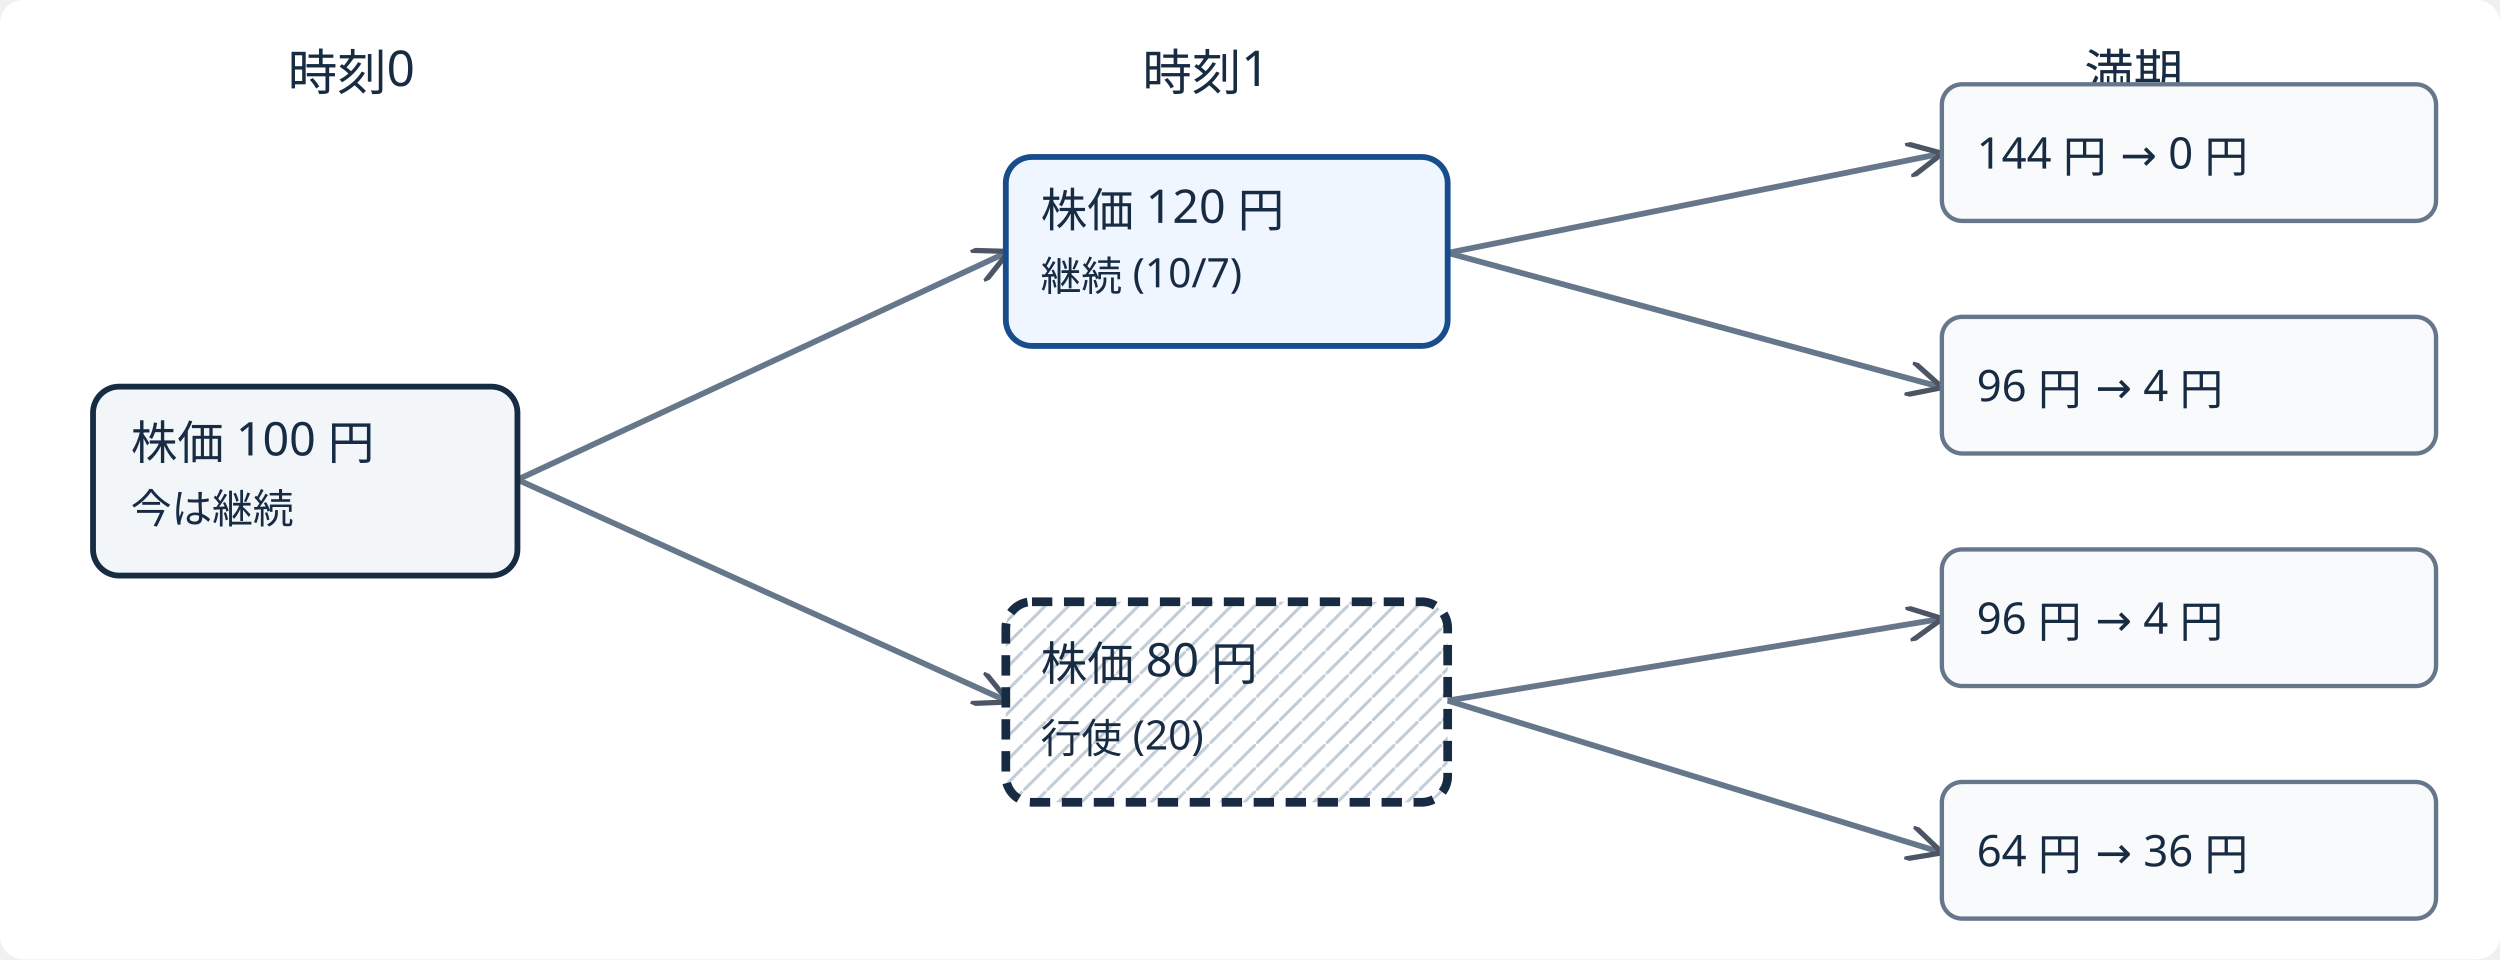
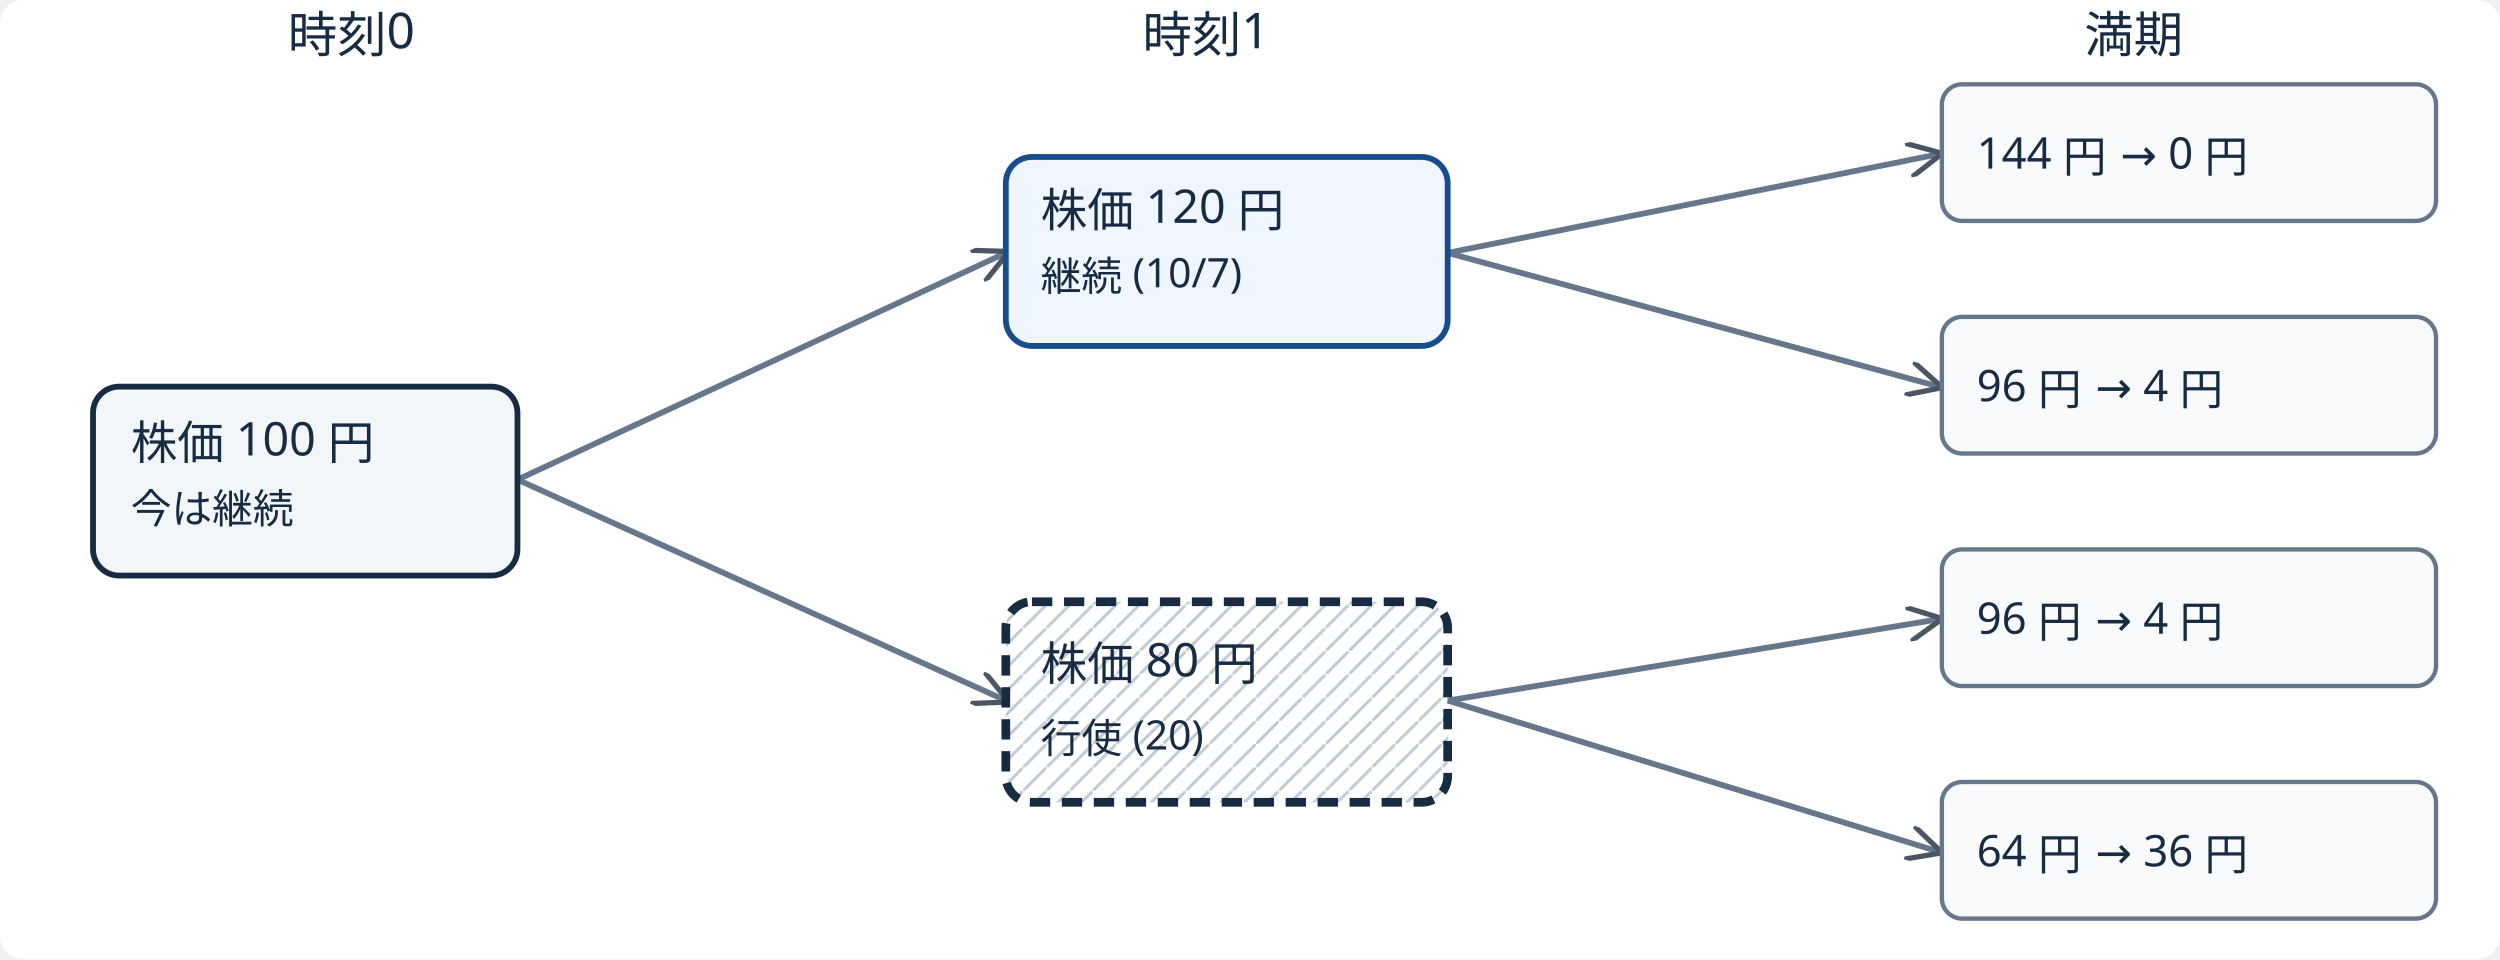
<svg xmlns="http://www.w3.org/2000/svg" data-layout-lint="strict" width="860" height="330" viewBox="0 0 860 330" role="img" aria-labelledby="title desc">
  <defs>
    <pattern id="exercise" patternUnits="userSpaceOnUse" width="8" height="8">
      <path d="M0 8L8 0" stroke="#bcc7d2" stroke-width="1" />
    </pattern>
    <marker id="arrow" viewBox="0 0 10 10" refX="9" refY="5" markerWidth="6" markerHeight="6" orient="auto">
      <path d="M0 0L10 5L0 10" fill="none" stroke="#4b5563" stroke-width="1.5" />
    </marker>
  </defs>
  <rect width="860" height="330" rx="8" fill="#ffffff" />
  <g font-family="sans-serif" fill="#172b43">
-     <text x="99" y="31" font-size="17">時刻0</text>
-     <text x="393" y="31" font-size="17">時刻1</text>
-     <text x="717" y="31" font-size="17">満期</text>
+     <text x="99" y="18" font-size="17">時刻0</text>
+     <text x="393" y="18" font-size="17">時刻1</text>
+     <text x="717" y="18" font-size="17">満期</text>
    <g fill="none" stroke="#66778c" stroke-width="2" marker-end="url(#arrow)">
      <path d="M178 165 L346 87" />
      <path d="M178 165 L346 241" />
      <path d="M498 87 L667 53" />
      <path d="M498 87 L667 133" />
      <path d="M498 241 L667 213" />
      <path d="M498 241 L667 293" />
    </g>
    <rect x="32" y="133" width="146" height="65" rx="9" fill="#f3f6f9" stroke="#172b43" stroke-width="2" />
    <text x="45" y="158" font-size="16">株価 100 円</text>
    <text x="45" y="180" font-size="14">今は継続</text>
    <rect x="346" y="54" width="152" height="65" rx="9" fill="#eff6ff" stroke="#174d8c" stroke-width="2" />
    <text x="358" y="78" font-size="16">株価 120 円</text>
    <text x="358" y="100" font-size="14">継続 (10/7)</text>
    <rect x="346" y="207" width="152" height="69" rx="9" fill="url(#exercise)" stroke="#172b43" stroke-width="3" stroke-dasharray="7 4" />
    <text x="358" y="234" font-size="16">株価 80 円</text>
    <text x="358" y="259" font-size="14">行使 (20)</text>
    <g stroke="#66778c" stroke-width="1.5" fill="#f9fafb">
      <rect x="668" y="29" width="170" height="47" rx="7" />
      <rect x="668" y="109" width="170" height="47" rx="7" />
      <rect x="668" y="189" width="170" height="47" rx="7" />
      <rect x="668" y="269" width="170" height="47" rx="7" />
    </g>
    <text x="680" y="58" font-size="15">144 円 → 0 円</text>
    <text x="680" y="138" font-size="15">96 円 → 4 円</text>
    <text x="680" y="218" font-size="15">96 円 → 4 円</text>
    <text x="680" y="298" font-size="15">64 円 → 36 円</text>
  </g>
</svg>
